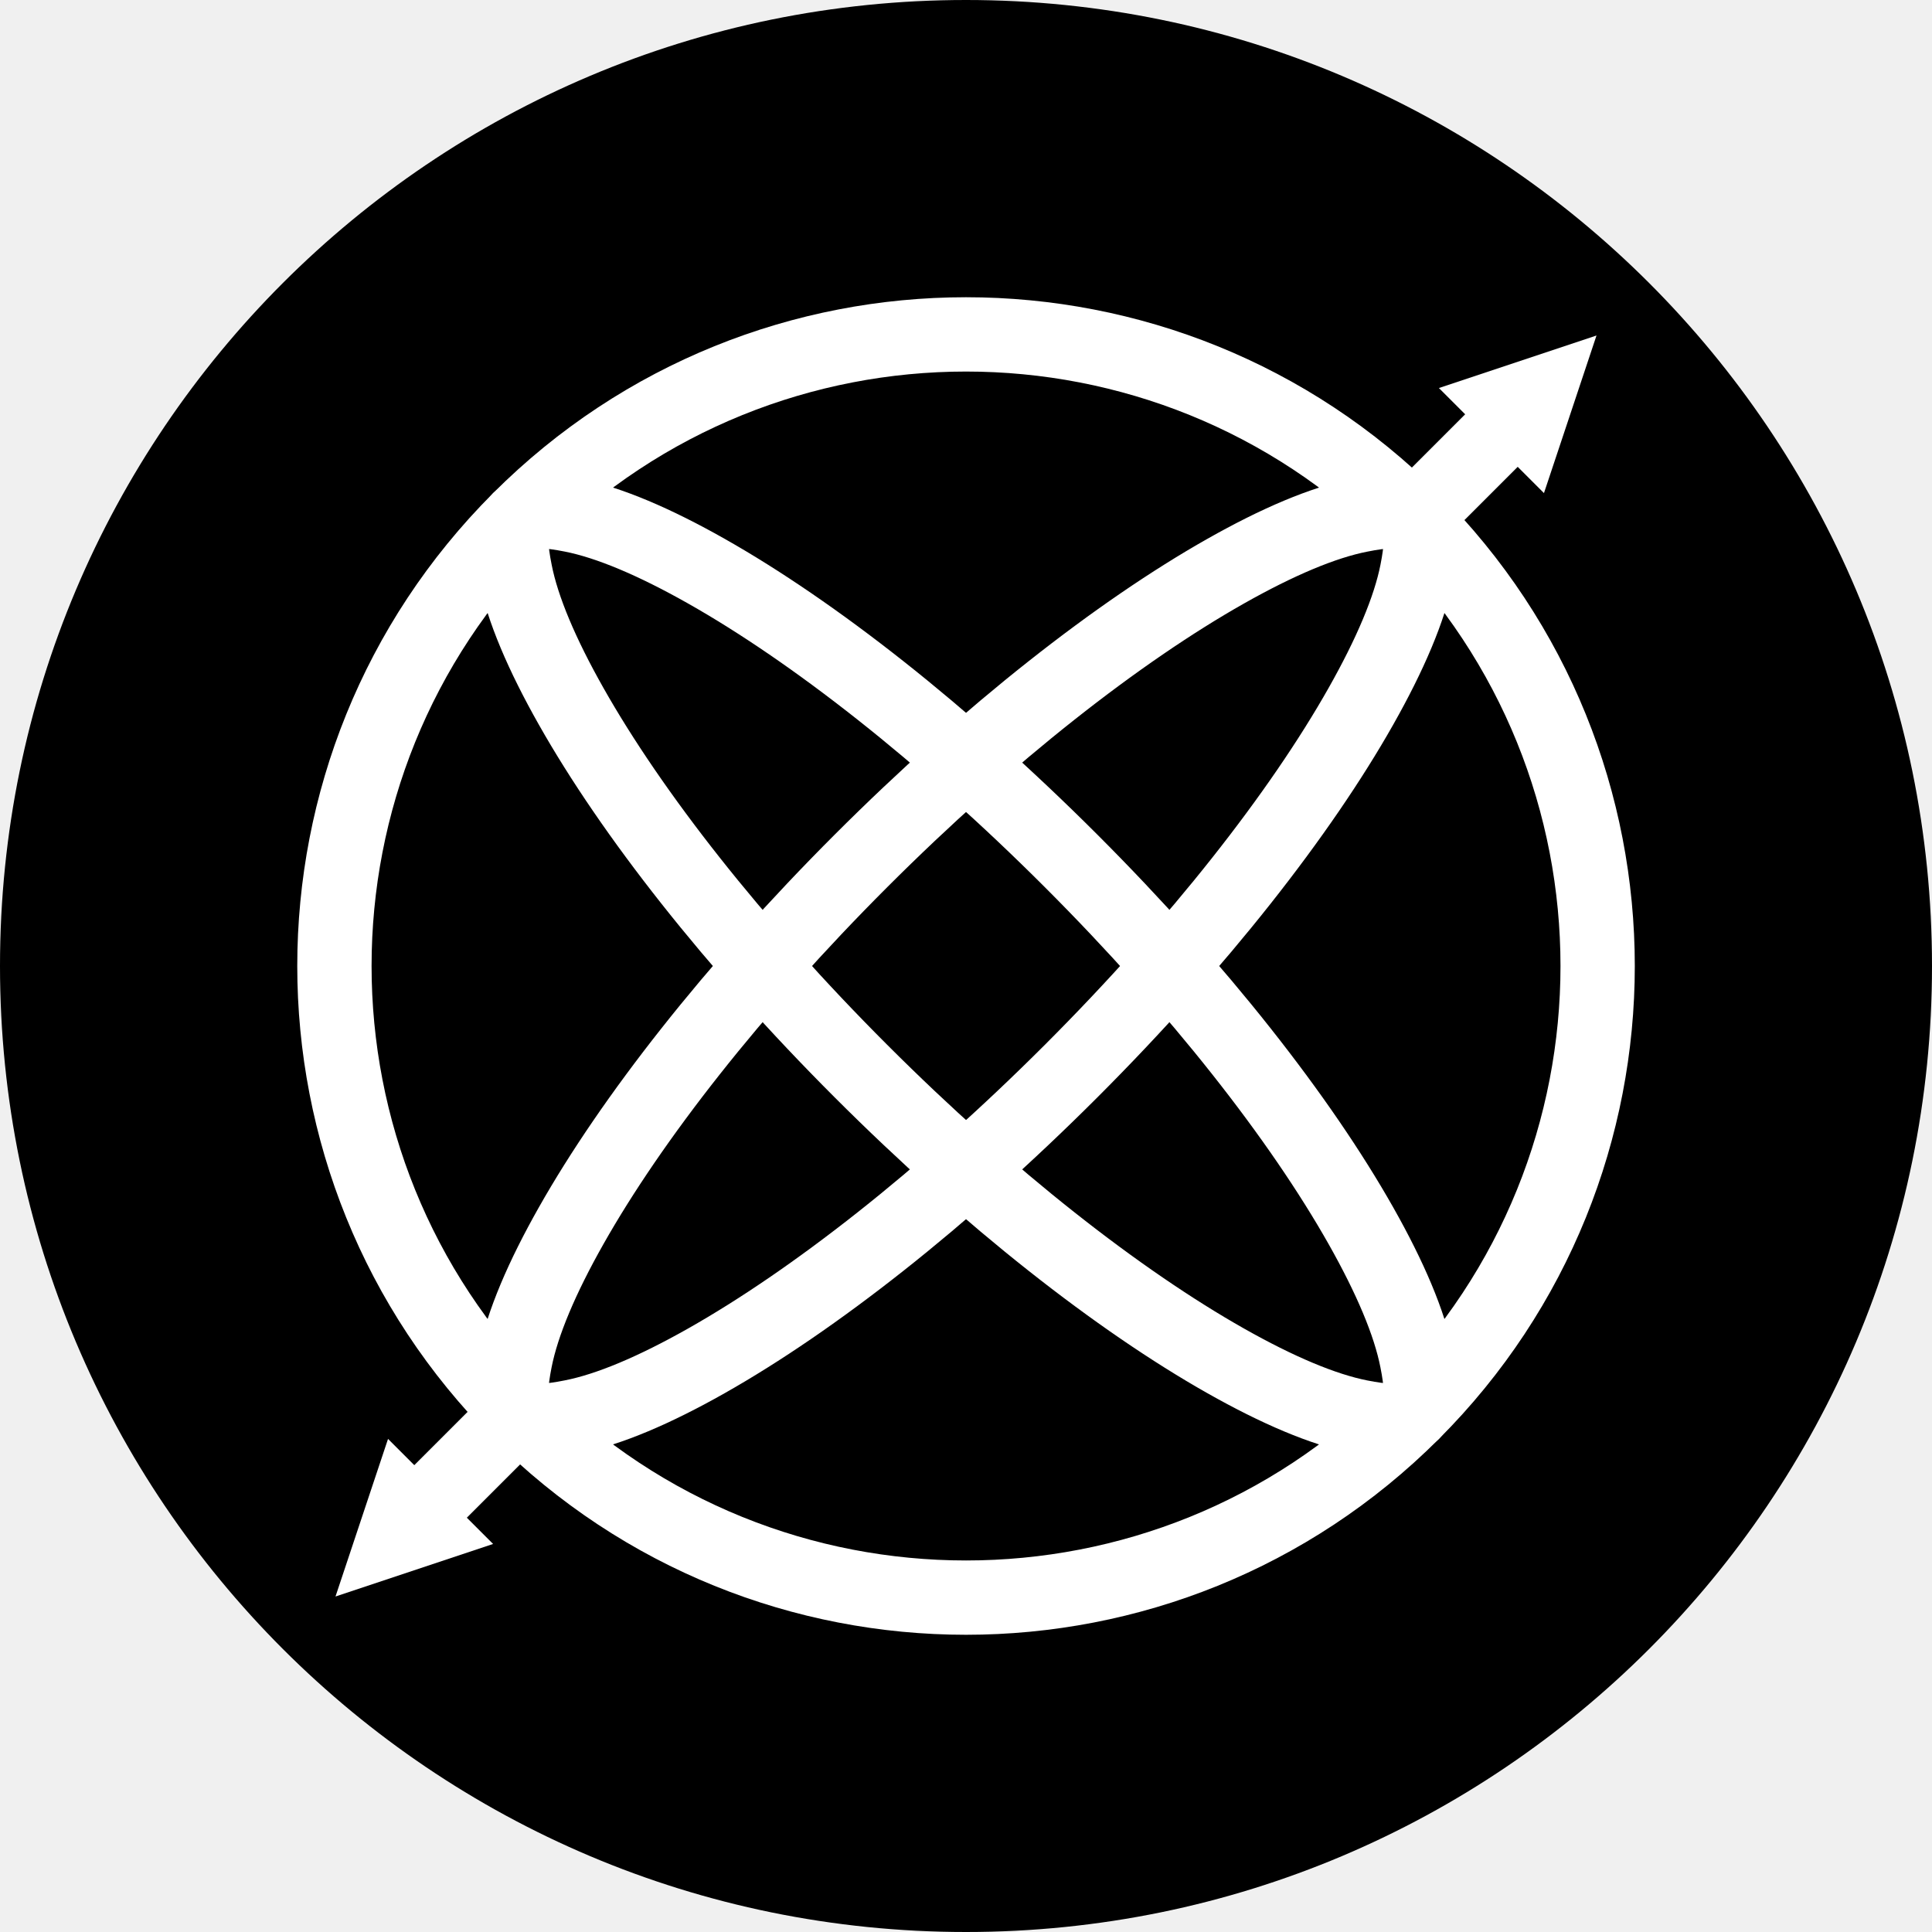
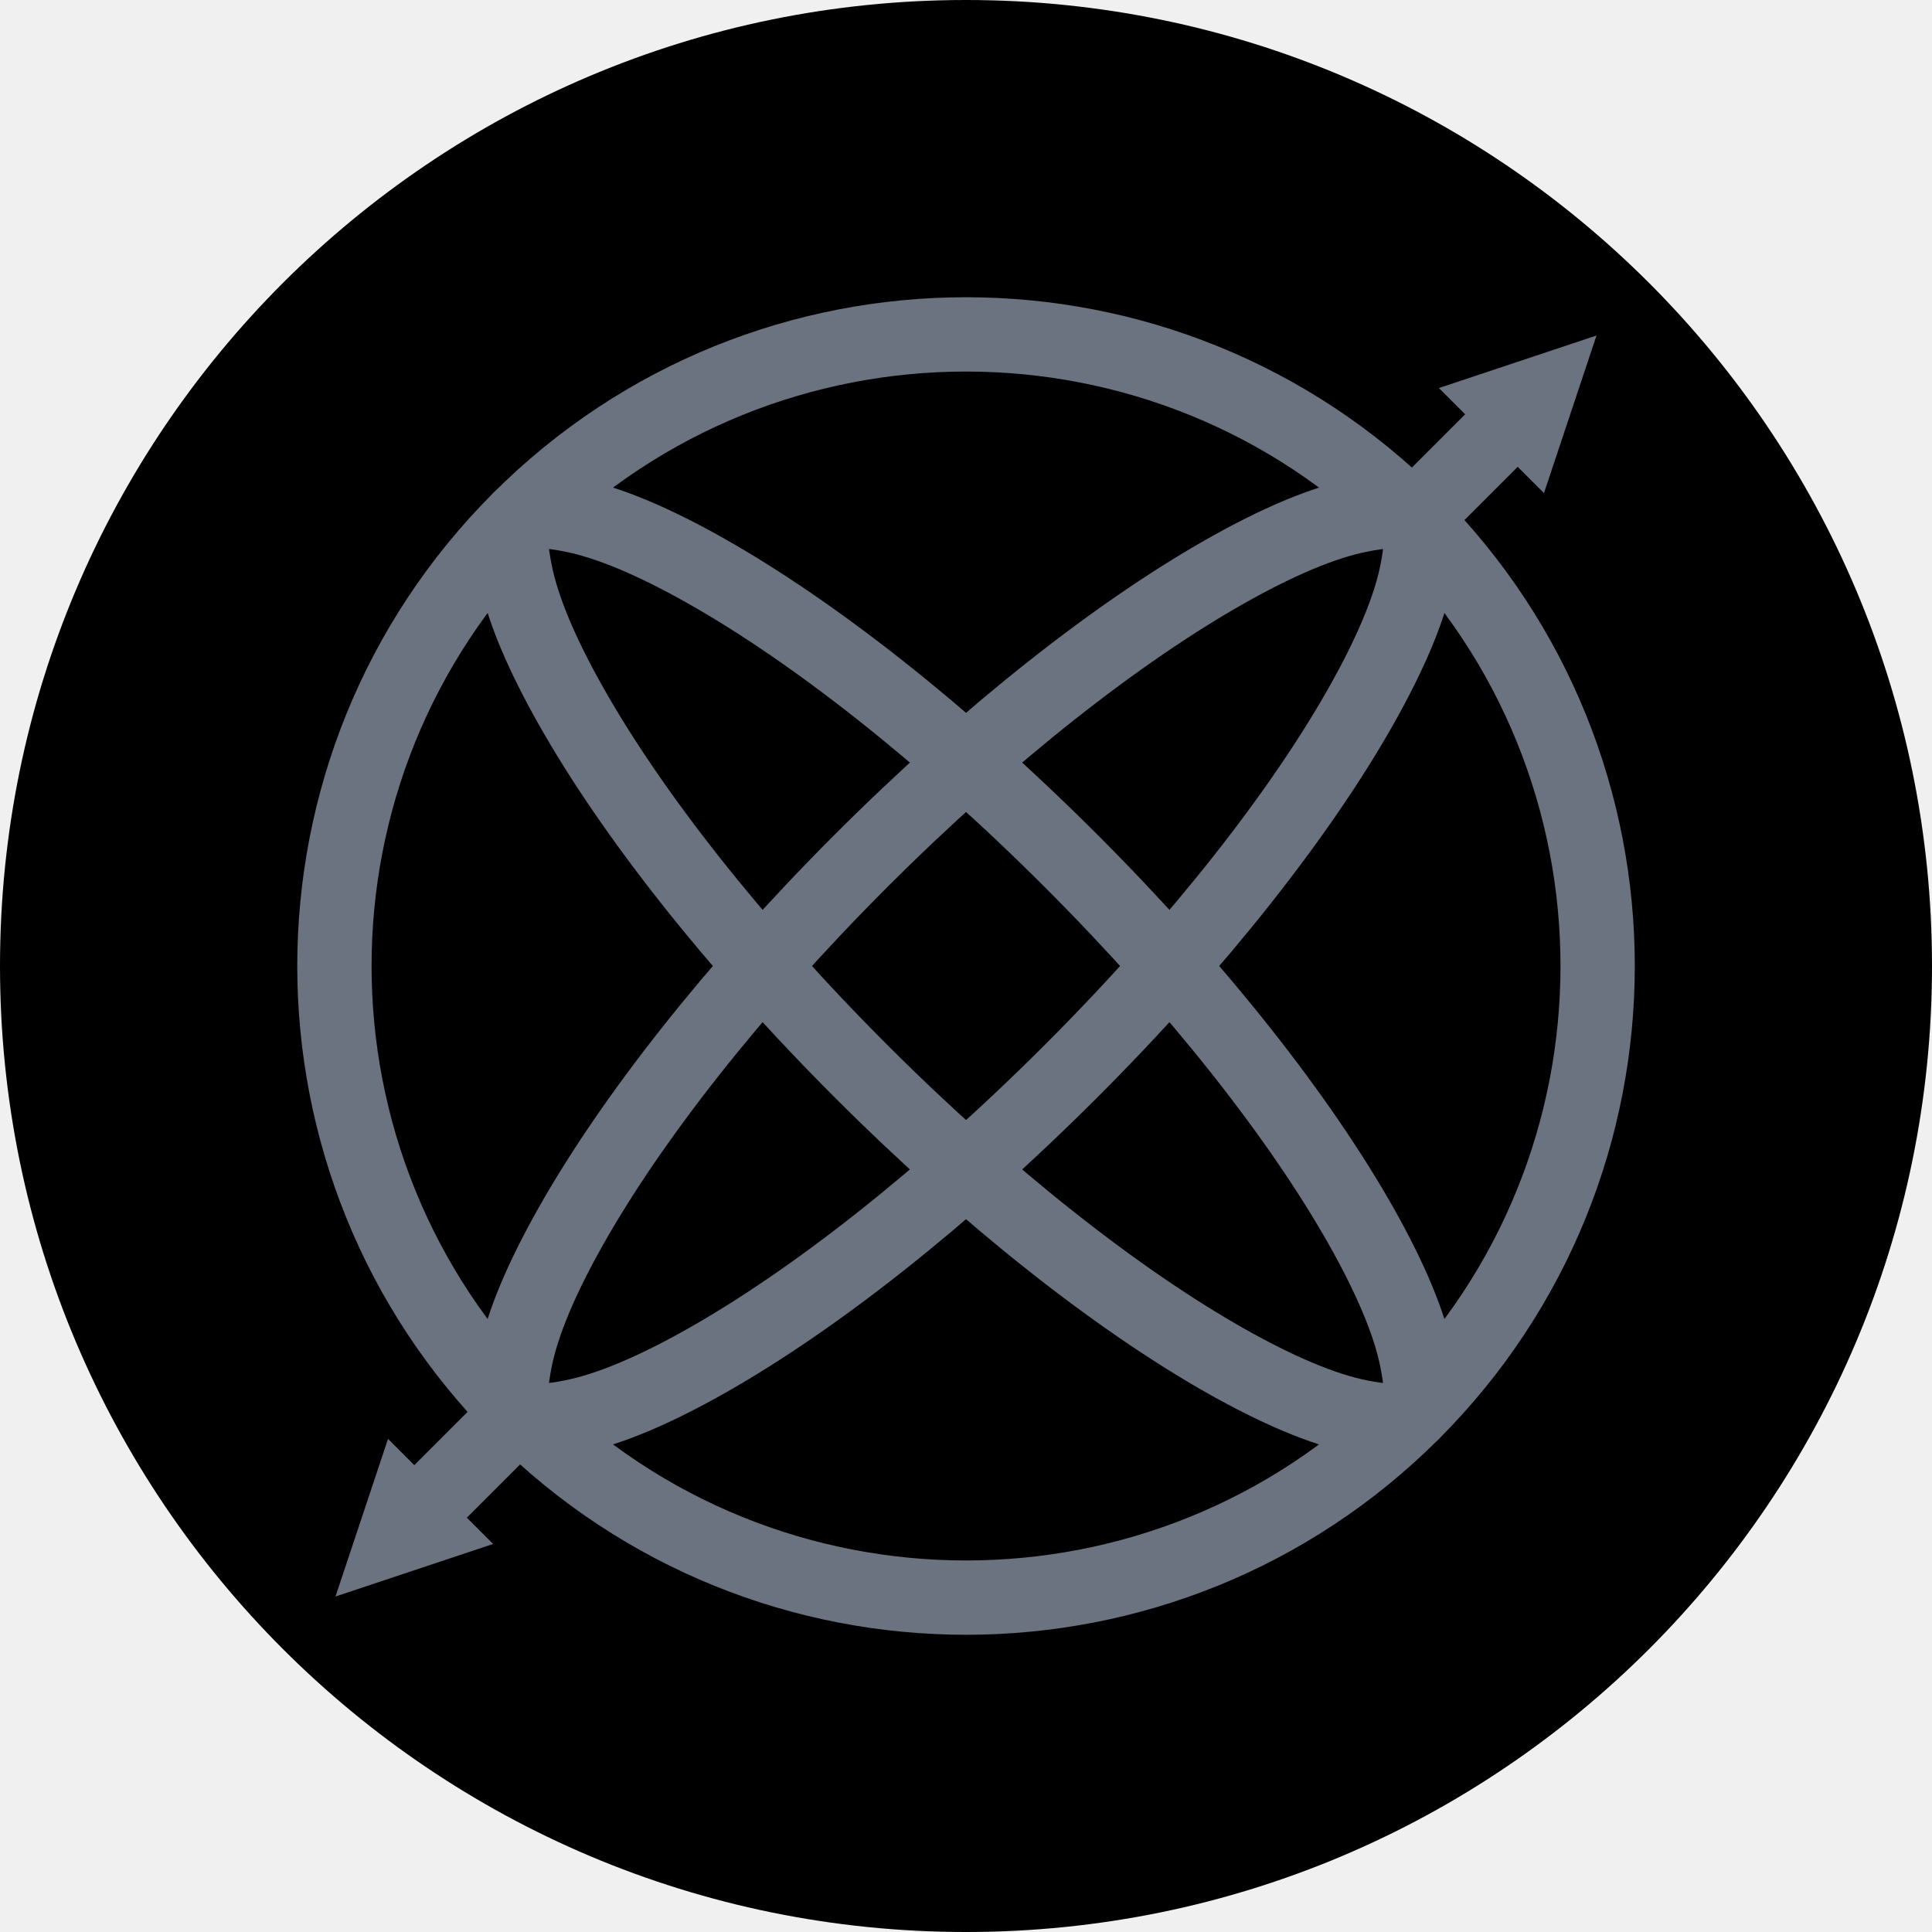
<svg xmlns="http://www.w3.org/2000/svg" width="26" height="26">
  <g transform="translate(-2 -2)" fill-rule="evenodd">
    <circle fill-rule="nonzero" cx="15" cy="15" r="13" />
-     <g fill="none" transform="rotate(-45 19.743 5.964)" stroke="#FFF">
+     <g fill="none" transform="rotate(-45 19.743 5.964)" stroke="#6B7280">
      <circle cx="10" cy="9" r="8.5" />
      <path d="M10 .5c-.21 0-.374.212-.54.46-.284.422-.533 1.043-.746 1.81C8.271 4.364 8 6.567 8 9c0 2.433.271 4.636.714 6.23.213.767.462 1.388.745 1.81.167.248.33.46.541.46.21 0 .374-.212.54-.46.284-.422.533-1.043.746-1.81.443-1.594.714-3.797.714-6.23 0-2.433-.271-4.636-.714-6.23-.213-.767-.462-1.388-.745-1.81C10.374.712 10.21.5 10 .5z" />
      <path d="M10 7c-2.433 0-4.636.271-6.23.714-.767.213-1.388.462-1.81.745-.248.167-.46.33-.46.541 0 .21.212.374.46.54.422.284 1.043.533 1.81.746C5.364 10.729 7.567 11 10 11c2.433 0 4.636-.271 6.23-.714.767-.213 1.388-.462 1.81-.745.248-.167.46-.33.46-.541 0-.21-.212-.374-.46-.54-.422-.284-1.043-.533-1.81-.746C14.636 7.271 12.433 7 10 7z" />
    </g>
-     <path fill="#FFF" fill-rule="nonzero" d="M6.515 23.485l.707-2.121 1.414 1.414zM23.485 6.515l-2.121.707 1.414 1.414z" />
-     <path stroke="#FFF" stroke-linecap="round" d="M7.929 22.071l.707-.707M21.364 8.636l.707-.707" />
+     <path fill="#6B7280" fill-rule="nonzero" d="M6.515 23.485l.707-2.121 1.414 1.414zM23.485 6.515l-2.121.707 1.414 1.414z" />
+     <path stroke="#6B7280" stroke-linecap="round" d="M7.929 22.071l.707-.707M21.364 8.636l.707-.707" />
  </g>
</svg>
